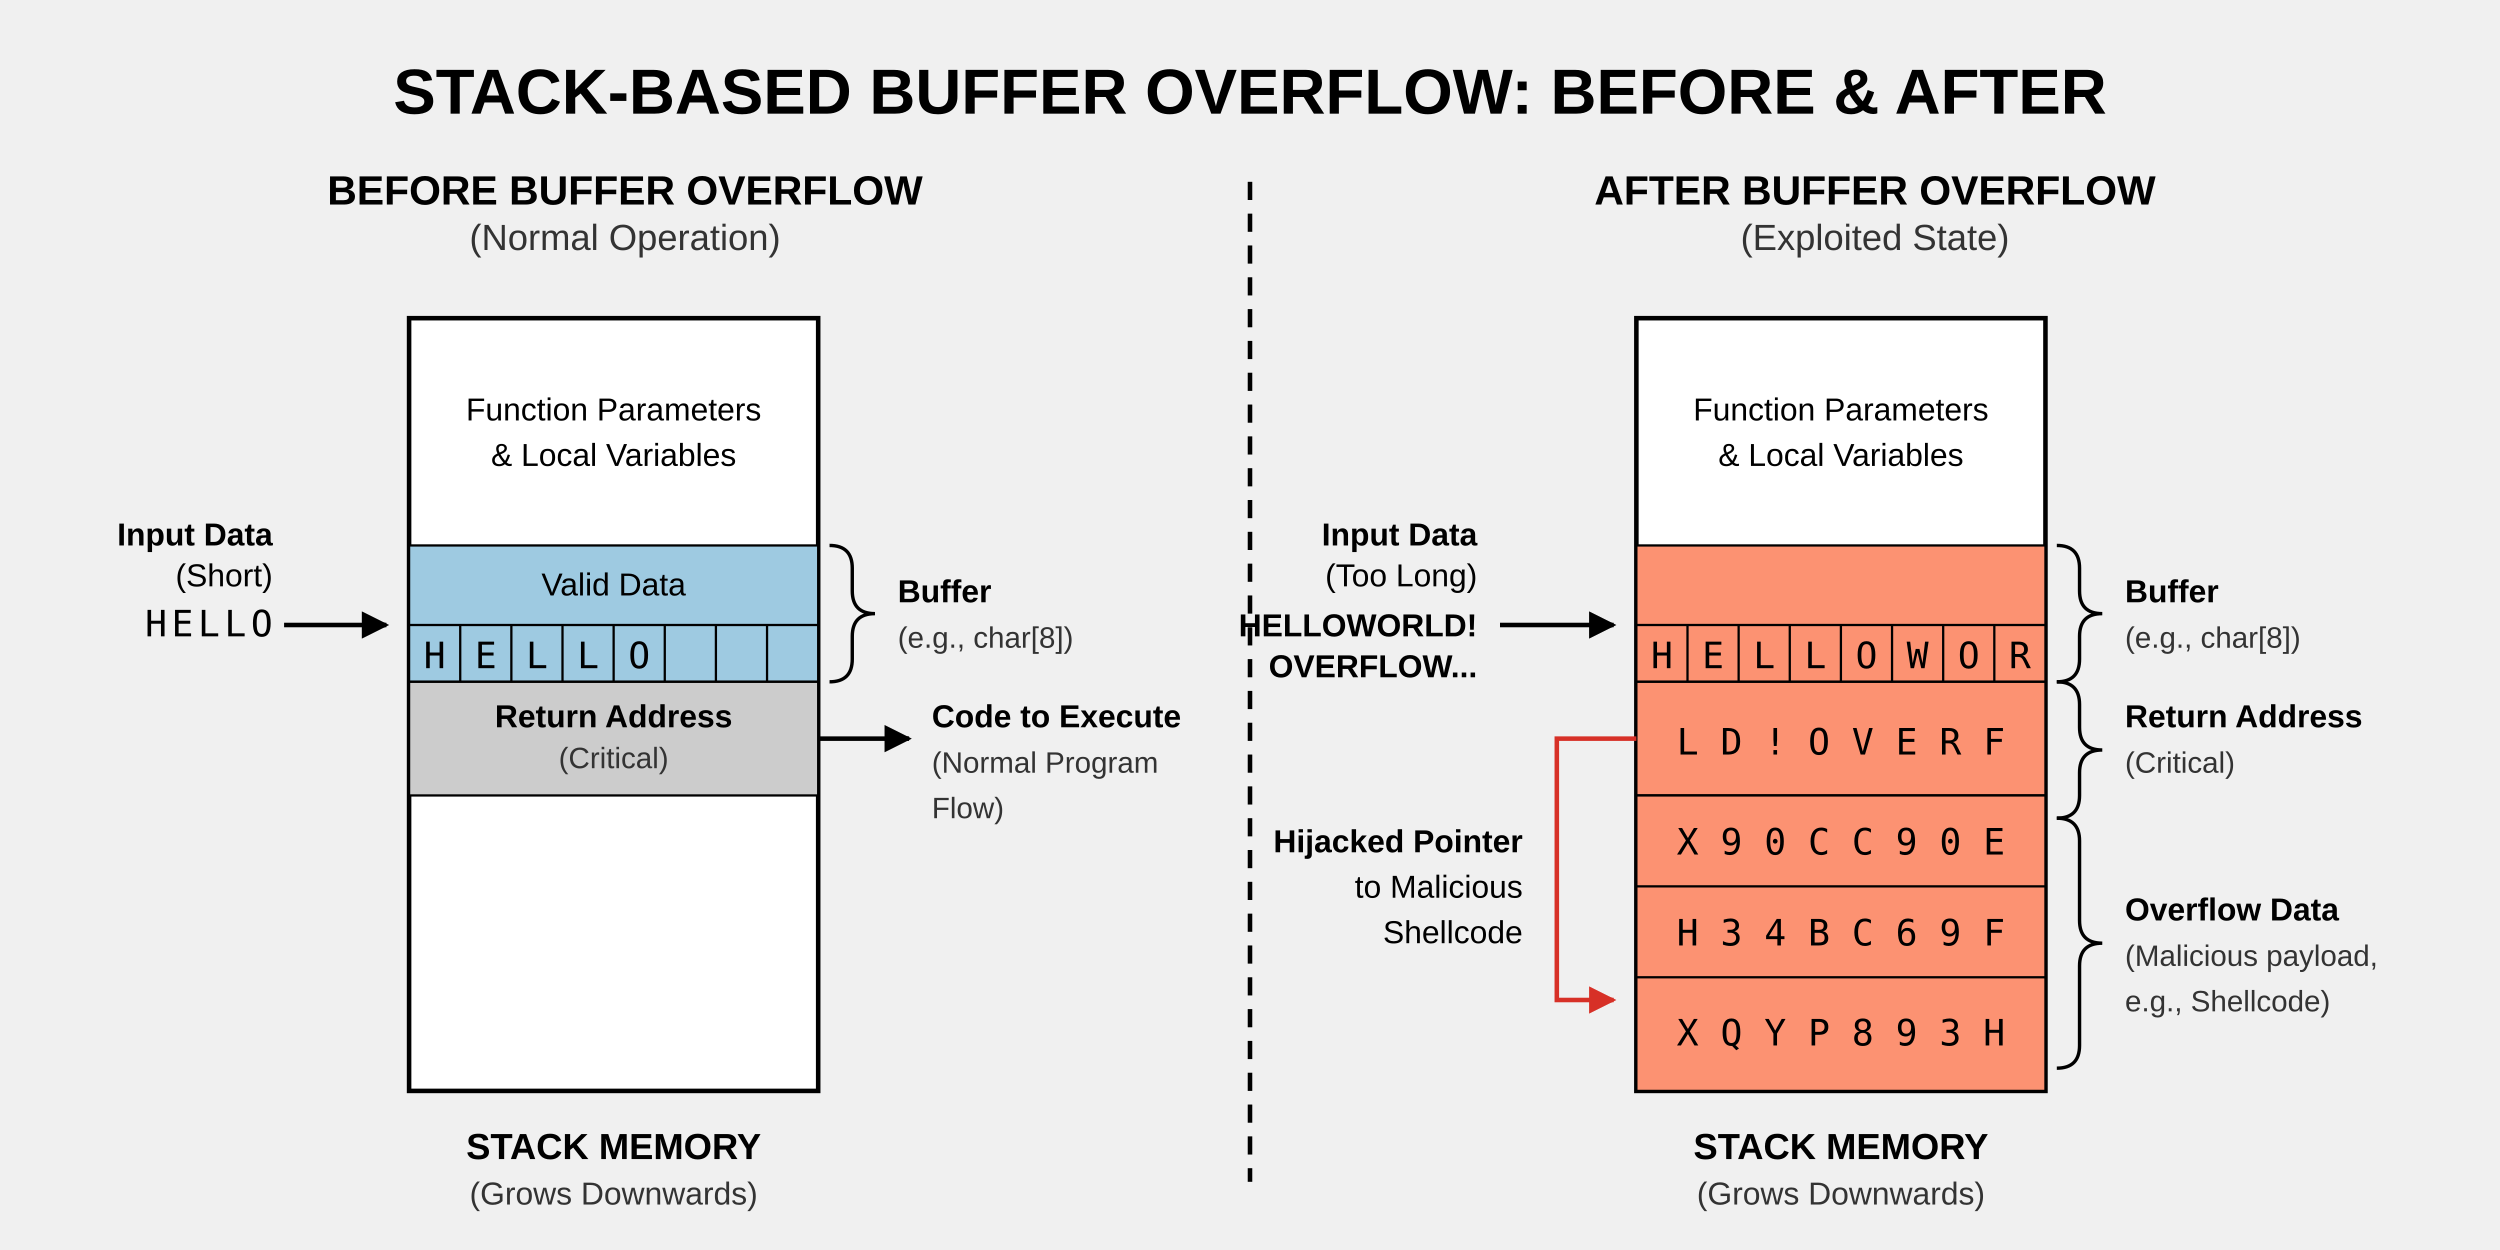
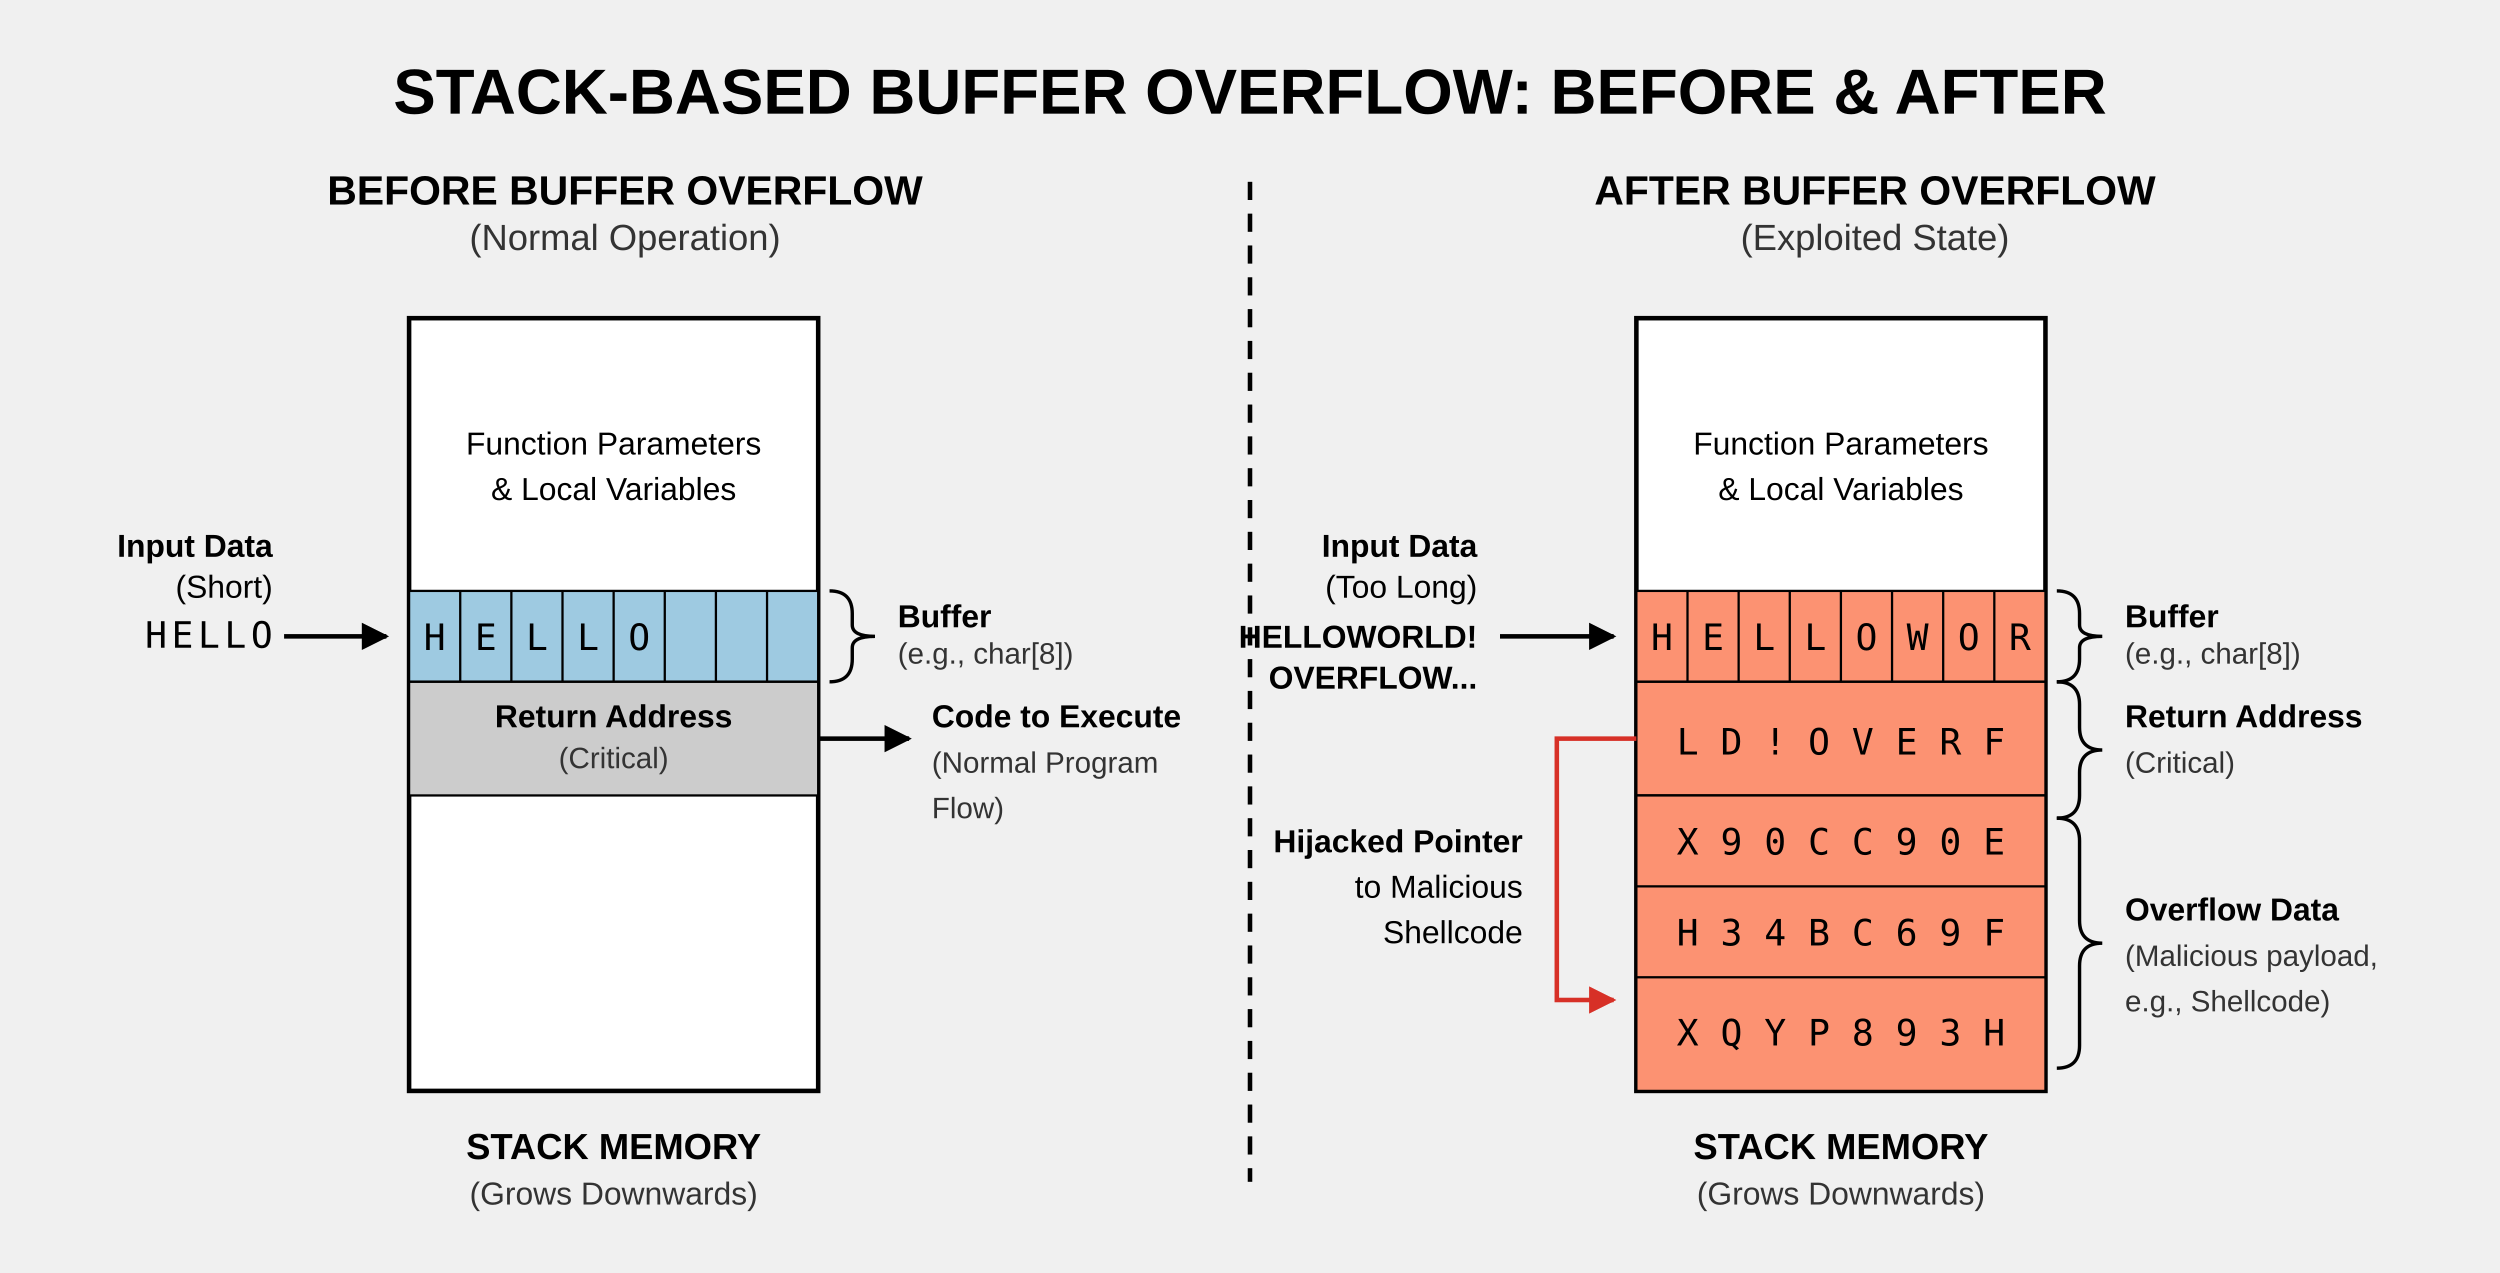
- <svg xmlns="http://www.w3.org/2000/svg" viewBox="0 0 1100 550" width="100%" height="100%" style="background-color: #f8f9fb; font-family: Arial, Helvetica, sans-serif;">
+ <svg xmlns="http://www.w3.org/2000/svg" viewBox="0 0 1100 560" width="100%" height="100%" style="background-color: #f8f9fb; font-family: Arial, Helvetica, sans-serif;">
  <defs>
    <marker id="arrow" viewBox="0 0 10 10" refX="9" refY="5" markerWidth="6" markerHeight="6" orient="auto-start-reverse">
      <path d="M 0 0 L 10 5 L 0 10 z" fill="#000000" />
    </marker>
    <marker id="red-arrow" viewBox="0 0 10 10" refX="9" refY="5" markerWidth="6" markerHeight="6" orient="auto-start-reverse">
      <path d="M 0 0 L 10 5 L 0 10 z" fill="#d73027" />
    </marker>
+     <path id="brace-buffer" d="M 0 0 Q 10 0 10 10 L 10 15 Q 10 20 20 20 Q 10 20 10 25 L 10 30 Q 10 40 0 40" fill="none" stroke="#000" stroke-width="1.5" />
    <path id="brace-right" d="M 0 0 Q 10 0 10 10 L 10 20 Q 10 30 20 30 Q 10 30 10 40 L 10 50 Q 10 60 0 60" fill="none" stroke="#000" stroke-width="1.5" />
    <path id="brace-right-long" d="M 0 0 Q 10 0 10 10 L 10 45 Q 10 55 20 55 Q 10 55 10 65 L 10 100 Q 10 110 0 110" fill="none" stroke="#000" stroke-width="1.5" />
  </defs>
  <text x="550" y="50" font-size="28" font-weight="bold" text-anchor="middle" fill="#000000">STACK-BASED BUFFER OVERFLOW: BEFORE &amp; AFTER</text>
  <line x1="550" y1="80" x2="550" y2="520" stroke="#000000" stroke-width="2" stroke-dasharray="8,6" />
  <text x="275" y="90" font-size="18" font-weight="bold" text-anchor="middle">BEFORE BUFFER OVERFLOW</text>
  <text x="275" y="110" font-size="16" text-anchor="middle" fill="#333333">(Normal Operation)</text>
  <rect x="180" y="140" width="180" height="340" fill="#ffffff" stroke="#000000" stroke-width="2" />
-   <rect x="180" y="240" width="180" height="60" fill="#9ecae1" stroke="#000000" stroke-width="1" />
+   <rect x="180" y="260" width="180" height="40" fill="#9ecae1" stroke="#000000" stroke-width="1" />
  <rect x="180" y="300" width="180" height="50" fill="#cccccc" stroke="#000000" stroke-width="1" />
-   <line x1="180" y1="275" x2="360" y2="275" stroke="#000000" stroke-width="1" />
-   <line x1="202.5" y1="275" x2="202.5" y2="300" stroke="#000000" stroke-width="1" />
-   <line x1="225" y1="275" x2="225" y2="300" stroke="#000000" stroke-width="1" />
-   <line x1="247.5" y1="275" x2="247.5" y2="300" stroke="#000000" stroke-width="1" />
-   <line x1="270" y1="275" x2="270" y2="300" stroke="#000000" stroke-width="1" />
-   <line x1="292.5" y1="275" x2="292.5" y2="300" stroke="#000000" stroke-width="1" />
-   <line x1="315" y1="275" x2="315" y2="300" stroke="#000000" stroke-width="1" />
-   <line x1="337.5" y1="275" x2="337.5" y2="300" stroke="#000000" stroke-width="1" />
-   <text x="270" y="185" font-size="14" text-anchor="middle">Function Parameters</text>
-   <text x="270" y="205" font-size="14" text-anchor="middle">&amp; Local Variables</text>
-   <text x="270" y="262" font-size="14" text-anchor="middle" fill="#000000">Valid Data</text>
+   <line x1="202.5" y1="260" x2="202.5" y2="300" stroke="#000000" stroke-width="1" />
+   <line x1="225" y1="260" x2="225" y2="300" stroke="#000000" stroke-width="1" />
+   <line x1="247.5" y1="260" x2="247.5" y2="300" stroke="#000000" stroke-width="1" />
+   <line x1="270" y1="260" x2="270" y2="300" stroke="#000000" stroke-width="1" />
+   <line x1="292.5" y1="260" x2="292.5" y2="300" stroke="#000000" stroke-width="1" />
+   <line x1="315" y1="260" x2="315" y2="300" stroke="#000000" stroke-width="1" />
+   <line x1="337.5" y1="260" x2="337.5" y2="300" stroke="#000000" stroke-width="1" />
+   <text x="270" y="200" font-size="14" text-anchor="middle">Function Parameters</text>
+   <text x="270" y="220" font-size="14" text-anchor="middle">&amp; Local Variables</text>
  <g font-family="monospace" font-size="16" text-anchor="middle" fill="#000000">
-     <text x="191.25" y="294">H</text>
-     <text x="213.75" y="294">E</text>
-     <text x="236.25" y="294">L</text>
-     <text x="258.75" y="294">L</text>
-     <text x="281.25" y="294">O</text>
+     <text x="191.25" y="286">H</text>
+     <text x="213.75" y="286">E</text>
+     <text x="236.25" y="286">L</text>
+     <text x="258.75" y="286">L</text>
+     <text x="281.25" y="286">O</text>
  </g>
  <text x="270" y="320" font-size="14" font-weight="bold" text-anchor="middle">Return Address</text>
  <text x="270" y="338" font-size="13" text-anchor="middle" fill="#333333">(Critical)</text>
  <text x="270" y="510" font-size="16" font-weight="bold" text-anchor="middle">STACK MEMORY</text>
  <text x="270" y="530" font-size="14" text-anchor="middle" fill="#333333">(Grows Downwards)</text>
-   <text x="120" y="240" font-size="14" font-weight="bold" text-anchor="end">Input Data</text>
-   <text x="120" y="258" font-size="14" text-anchor="end">(Short)</text>
-   <text x="120" y="280" font-size="16" font-family="monospace" text-anchor="end" letter-spacing="2">HELLO</text>
-   <line x1="125" y1="275" x2="170" y2="275" stroke="#000000" stroke-width="2" marker-end="url(#arrow)" />
-   <use href="#brace-right" x="365" y="240" />
-   <text x="395" y="265" font-size="14" font-weight="bold">Buffer</text>
-   <text x="395" y="285" font-size="13" fill="#333">(e.g., char[8])</text>
+   <text x="120" y="245" font-size="14" font-weight="bold" text-anchor="end">Input Data</text>
+   <text x="120" y="263" font-size="14" text-anchor="end">(Short)</text>
+   <text x="120" y="285" font-size="16" font-family="monospace" text-anchor="end" letter-spacing="2">HELLO</text>
+   <line x1="125" y1="280" x2="170" y2="280" stroke="#000000" stroke-width="2" marker-end="url(#arrow)" />
+   <use href="#brace-buffer" x="365" y="260" />
+   <text x="395" y="276" font-size="14" font-weight="bold">Buffer</text>
+   <text x="395" y="292" font-size="13" fill="#333">(e.g., char[8])</text>
  <line x1="360" y1="325" x2="400" y2="325" stroke="#000000" stroke-width="2" marker-end="url(#arrow)" />
  <text x="410" y="320" font-size="14" font-weight="bold">Code to Execute</text>
  <text x="410" y="340" font-size="13" fill="#333">(Normal Program</text>
  <text x="410" y="360" font-size="13" fill="#333">Flow)</text>
  <text x="825" y="90" font-size="18" font-weight="bold" text-anchor="middle">AFTER BUFFER OVERFLOW</text>
  <text x="825" y="110" font-size="16" text-anchor="middle" fill="#333333">(Exploited State)</text>
  <rect x="720" y="140" width="180" height="340" fill="#ffffff" stroke="#000000" stroke-width="2" />
-   <rect x="720" y="240" width="180" height="60" fill="#fc9272" stroke="#000000" stroke-width="1" />
+   <rect x="720" y="260" width="180" height="40" fill="#fc9272" stroke="#000000" stroke-width="1" />
  <rect x="720" y="300" width="180" height="50" fill="#fc9272" stroke="#000000" stroke-width="1" />
  <rect x="720" y="350" width="180" height="130" fill="#fc9272" stroke="#000000" stroke-width="1" />
-   <line x1="720" y1="275" x2="900" y2="275" stroke="#000000" stroke-width="1" />
-   <line x1="742.5" y1="275" x2="742.5" y2="300" stroke="#000000" stroke-width="1" />
-   <line x1="765" y1="275" x2="765" y2="300" stroke="#000000" stroke-width="1" />
-   <line x1="787.5" y1="275" x2="787.5" y2="300" stroke="#000000" stroke-width="1" />
-   <line x1="810" y1="275" x2="810" y2="300" stroke="#000000" stroke-width="1" />
-   <line x1="832.5" y1="275" x2="832.5" y2="300" stroke="#000000" stroke-width="1" />
-   <line x1="855" y1="275" x2="855" y2="300" stroke="#000000" stroke-width="1" />
-   <line x1="877.5" y1="275" x2="877.5" y2="300" stroke="#000000" stroke-width="1" />
+   <line x1="742.5" y1="260" x2="742.5" y2="300" stroke="#000000" stroke-width="1" />
+   <line x1="765" y1="260" x2="765" y2="300" stroke="#000000" stroke-width="1" />
+   <line x1="787.5" y1="260" x2="787.5" y2="300" stroke="#000000" stroke-width="1" />
+   <line x1="810" y1="260" x2="810" y2="300" stroke="#000000" stroke-width="1" />
+   <line x1="832.5" y1="260" x2="832.5" y2="300" stroke="#000000" stroke-width="1" />
+   <line x1="855" y1="260" x2="855" y2="300" stroke="#000000" stroke-width="1" />
+   <line x1="877.5" y1="260" x2="877.5" y2="300" stroke="#000000" stroke-width="1" />
  <line x1="720" y1="390" x2="900" y2="390" stroke="#000000" stroke-width="1" />
  <line x1="720" y1="430" x2="900" y2="430" stroke="#000000" stroke-width="1" />
-   <text x="810" y="185" font-size="14" text-anchor="middle">Function Parameters</text>
-   <text x="810" y="205" font-size="14" text-anchor="middle">&amp; Local Variables</text>
+   <text x="810" y="200" font-size="14" text-anchor="middle">Function Parameters</text>
+   <text x="810" y="220" font-size="14" text-anchor="middle">&amp; Local Variables</text>
  <g font-family="monospace" font-size="16" text-anchor="middle" fill="#000000">
-     <text x="731.25" y="294">H</text>
-     <text x="753.75" y="294">E</text>
-     <text x="776.25" y="294">L</text>
-     <text x="798.75" y="294">L</text>
-     <text x="821.25" y="294">O</text>
-     <text x="843.75" y="294">W</text>
-     <text x="866.25" y="294">O</text>
-     <text x="888.75" y="294">R</text>
+     <text x="731.25" y="286">H</text>
+     <text x="753.75" y="286">E</text>
+     <text x="776.25" y="286">L</text>
+     <text x="798.75" y="286">L</text>
+     <text x="821.25" y="286">O</text>
+     <text x="843.75" y="286">W</text>
+     <text x="866.25" y="286">O</text>
+     <text x="888.75" y="286">R</text>
  </g>
  <text x="810" y="332" font-size="16" font-family="monospace" text-anchor="middle">L D ! O V E R F</text>
  <text x="810" y="376" font-size="16" font-family="monospace" text-anchor="middle">X 9 0 C C 9 0 E</text>
  <text x="810" y="416" font-size="16" font-family="monospace" text-anchor="middle">H 3 4 B C 6 9 F</text>
  <text x="810" y="460" font-size="16" font-family="monospace" text-anchor="middle">X Q Y P 8 9 3 H</text>
  <text x="810" y="510" font-size="16" font-weight="bold" text-anchor="middle">STACK MEMORY</text>
  <text x="810" y="530" font-size="14" text-anchor="middle" fill="#333333">(Grows Downwards)</text>
-   <text x="650" y="240" font-size="14" font-weight="bold" text-anchor="end">Input Data</text>
-   <text x="650" y="258" font-size="14" text-anchor="end">(Too Long)</text>
-   <text x="650" y="280" font-size="14" font-weight="bold" text-anchor="end">HELLOWORLD!</text>
-   <text x="650" y="298" font-size="14" font-weight="bold" text-anchor="end">OVERFLOW...</text>
-   <line x1="660" y1="275" x2="710" y2="275" stroke="#000000" stroke-width="2" marker-end="url(#arrow)" />
-   <use href="#brace-right" x="905" y="240" />
-   <text x="935" y="265" font-size="14" font-weight="bold">Buffer</text>
-   <text x="935" y="285" font-size="13" fill="#333">(e.g., char[8])</text>
+   <text x="650" y="245" font-size="14" font-weight="bold" text-anchor="end">Input Data</text>
+   <text x="650" y="263" font-size="14" text-anchor="end">(Too Long)</text>
+   <text x="650" y="285" font-size="14" font-weight="bold" text-anchor="end">HELLOWORLD!</text>
+   <text x="650" y="303" font-size="14" font-weight="bold" text-anchor="end">OVERFLOW...</text>
+   <line x1="660" y1="280" x2="710" y2="280" stroke="#000000" stroke-width="2" marker-end="url(#arrow)" />
+   <use href="#brace-buffer" x="905" y="260" />
+   <text x="935" y="276" font-size="14" font-weight="bold">Buffer</text>
+   <text x="935" y="292" font-size="13" fill="#333">(e.g., char[8])</text>
  <use href="#brace-right" x="905" y="300" />
  <text x="935" y="320" font-size="14" font-weight="bold">Return Address</text>
  <text x="935" y="340" font-size="13" fill="#333">(Critical)</text>
  <use href="#brace-right-long" x="905" y="360" />
  <text x="935" y="405" font-size="14" font-weight="bold">Overflow Data</text>
  <text x="935" y="425" font-size="13" fill="#333">(Malicious payload,</text>
  <text x="935" y="445" font-size="13" fill="#333">e.g., Shellcode)</text>
  <path d="M 720 325 L 685 325 L 685 440 L 710 440" fill="none" stroke="#d73027" stroke-width="2" marker-end="url(#red-arrow)" />
  <text x="670" y="375" font-size="14" font-weight="bold" text-anchor="end">Hijacked Pointer</text>
  <text x="670" y="395" font-size="14" text-anchor="end">to Malicious</text>
  <text x="670" y="415" font-size="14" text-anchor="end">Shellcode</text>
</svg>
